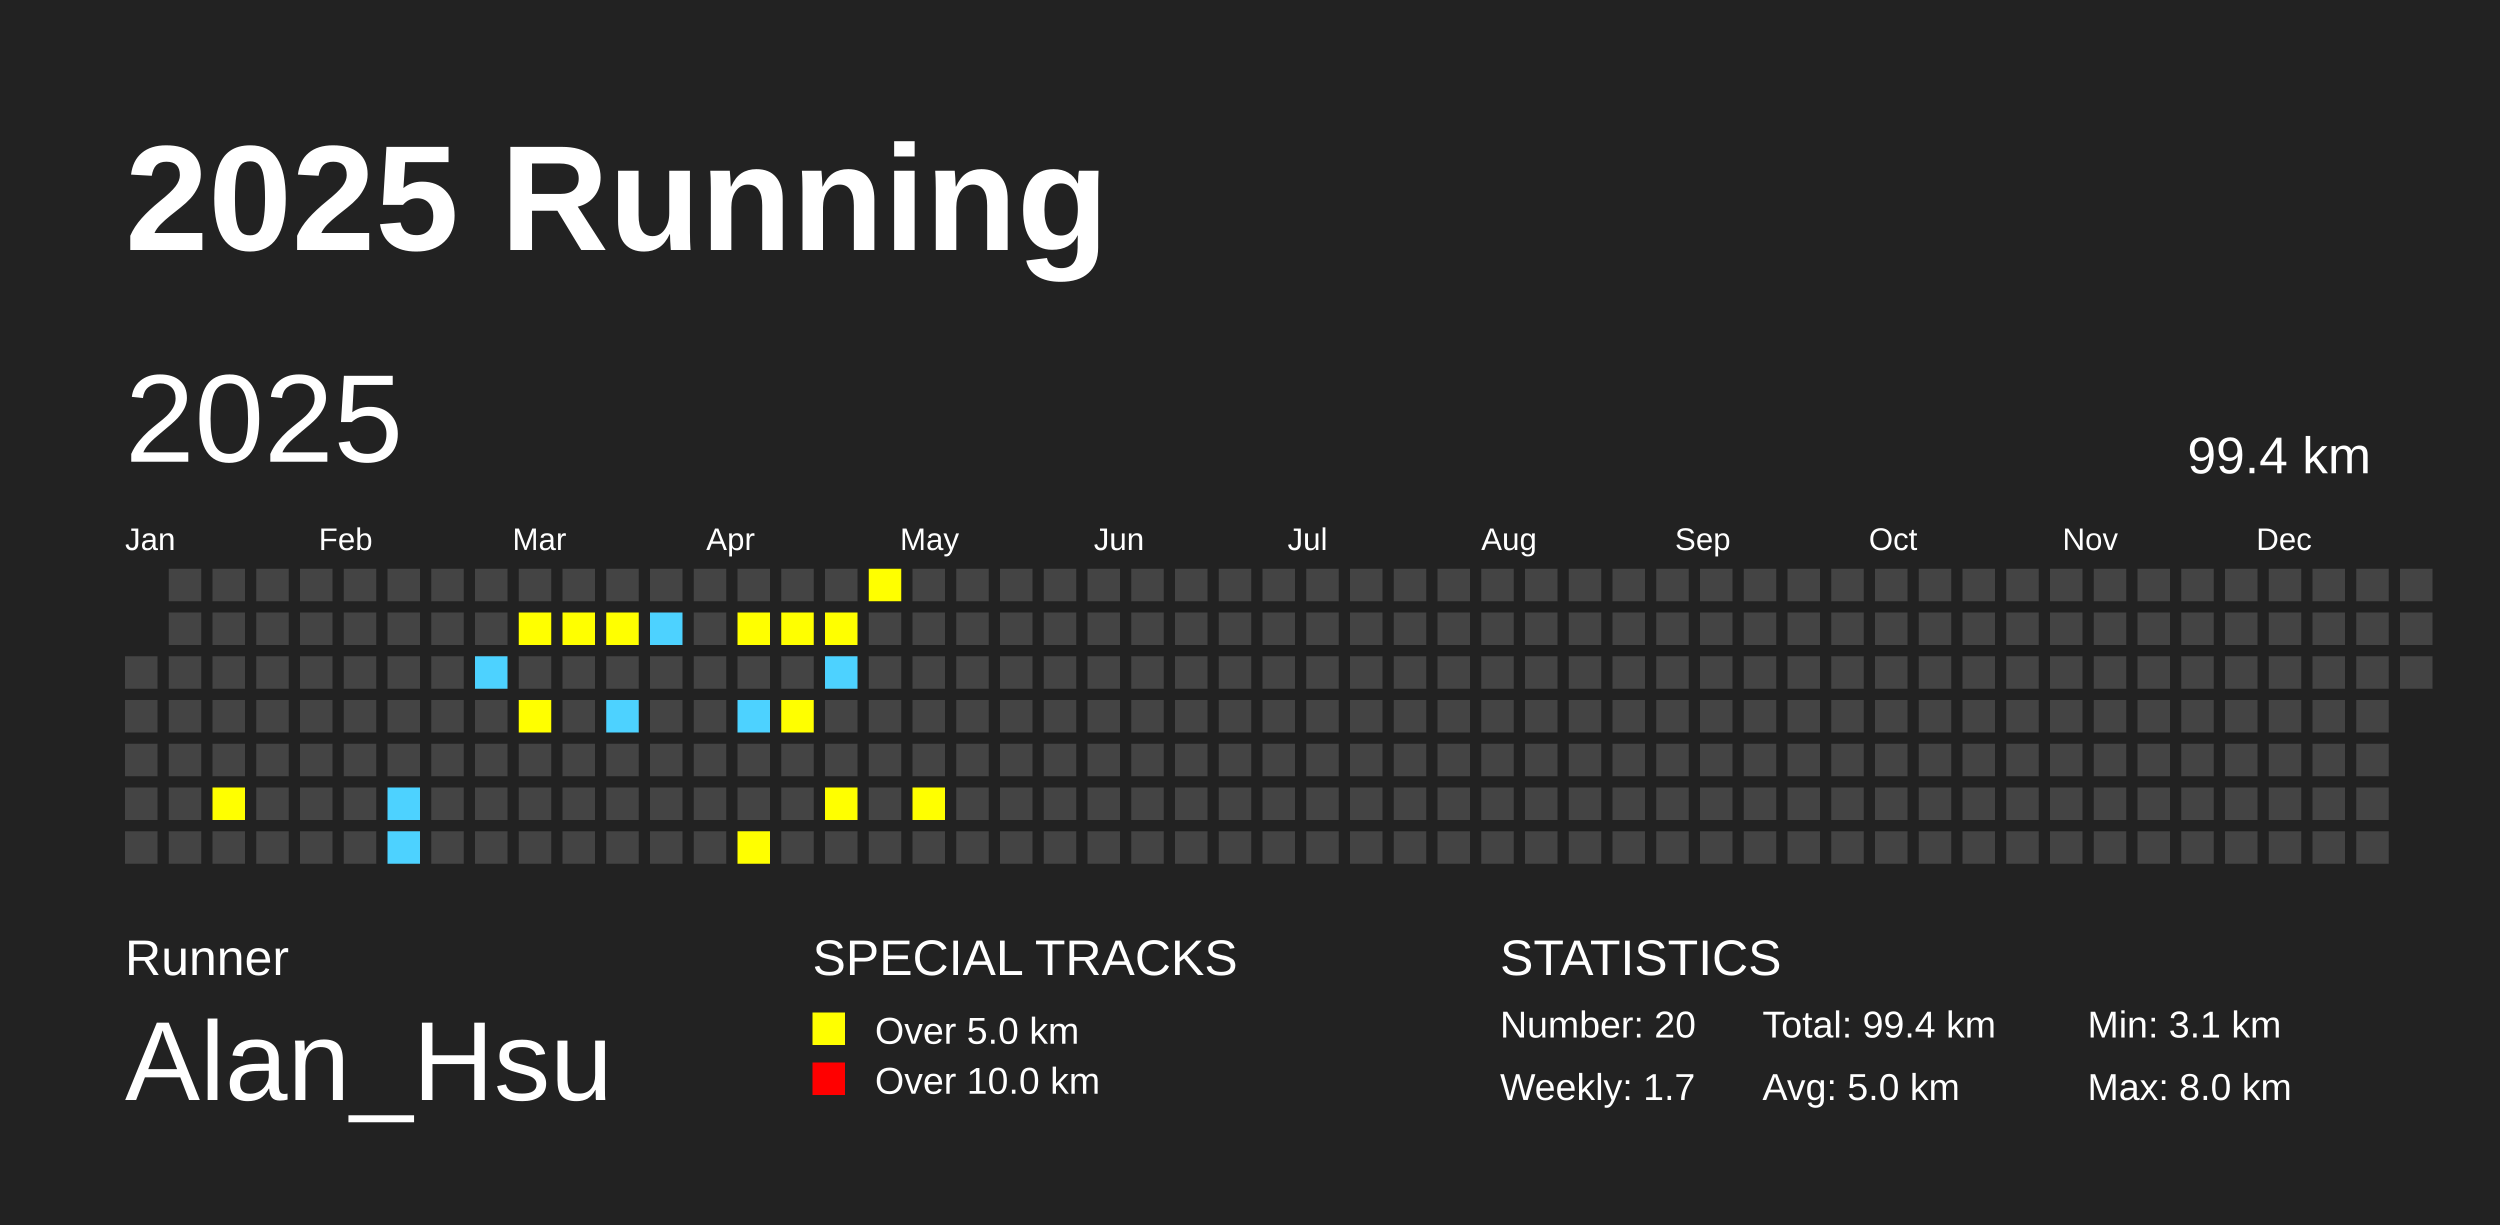
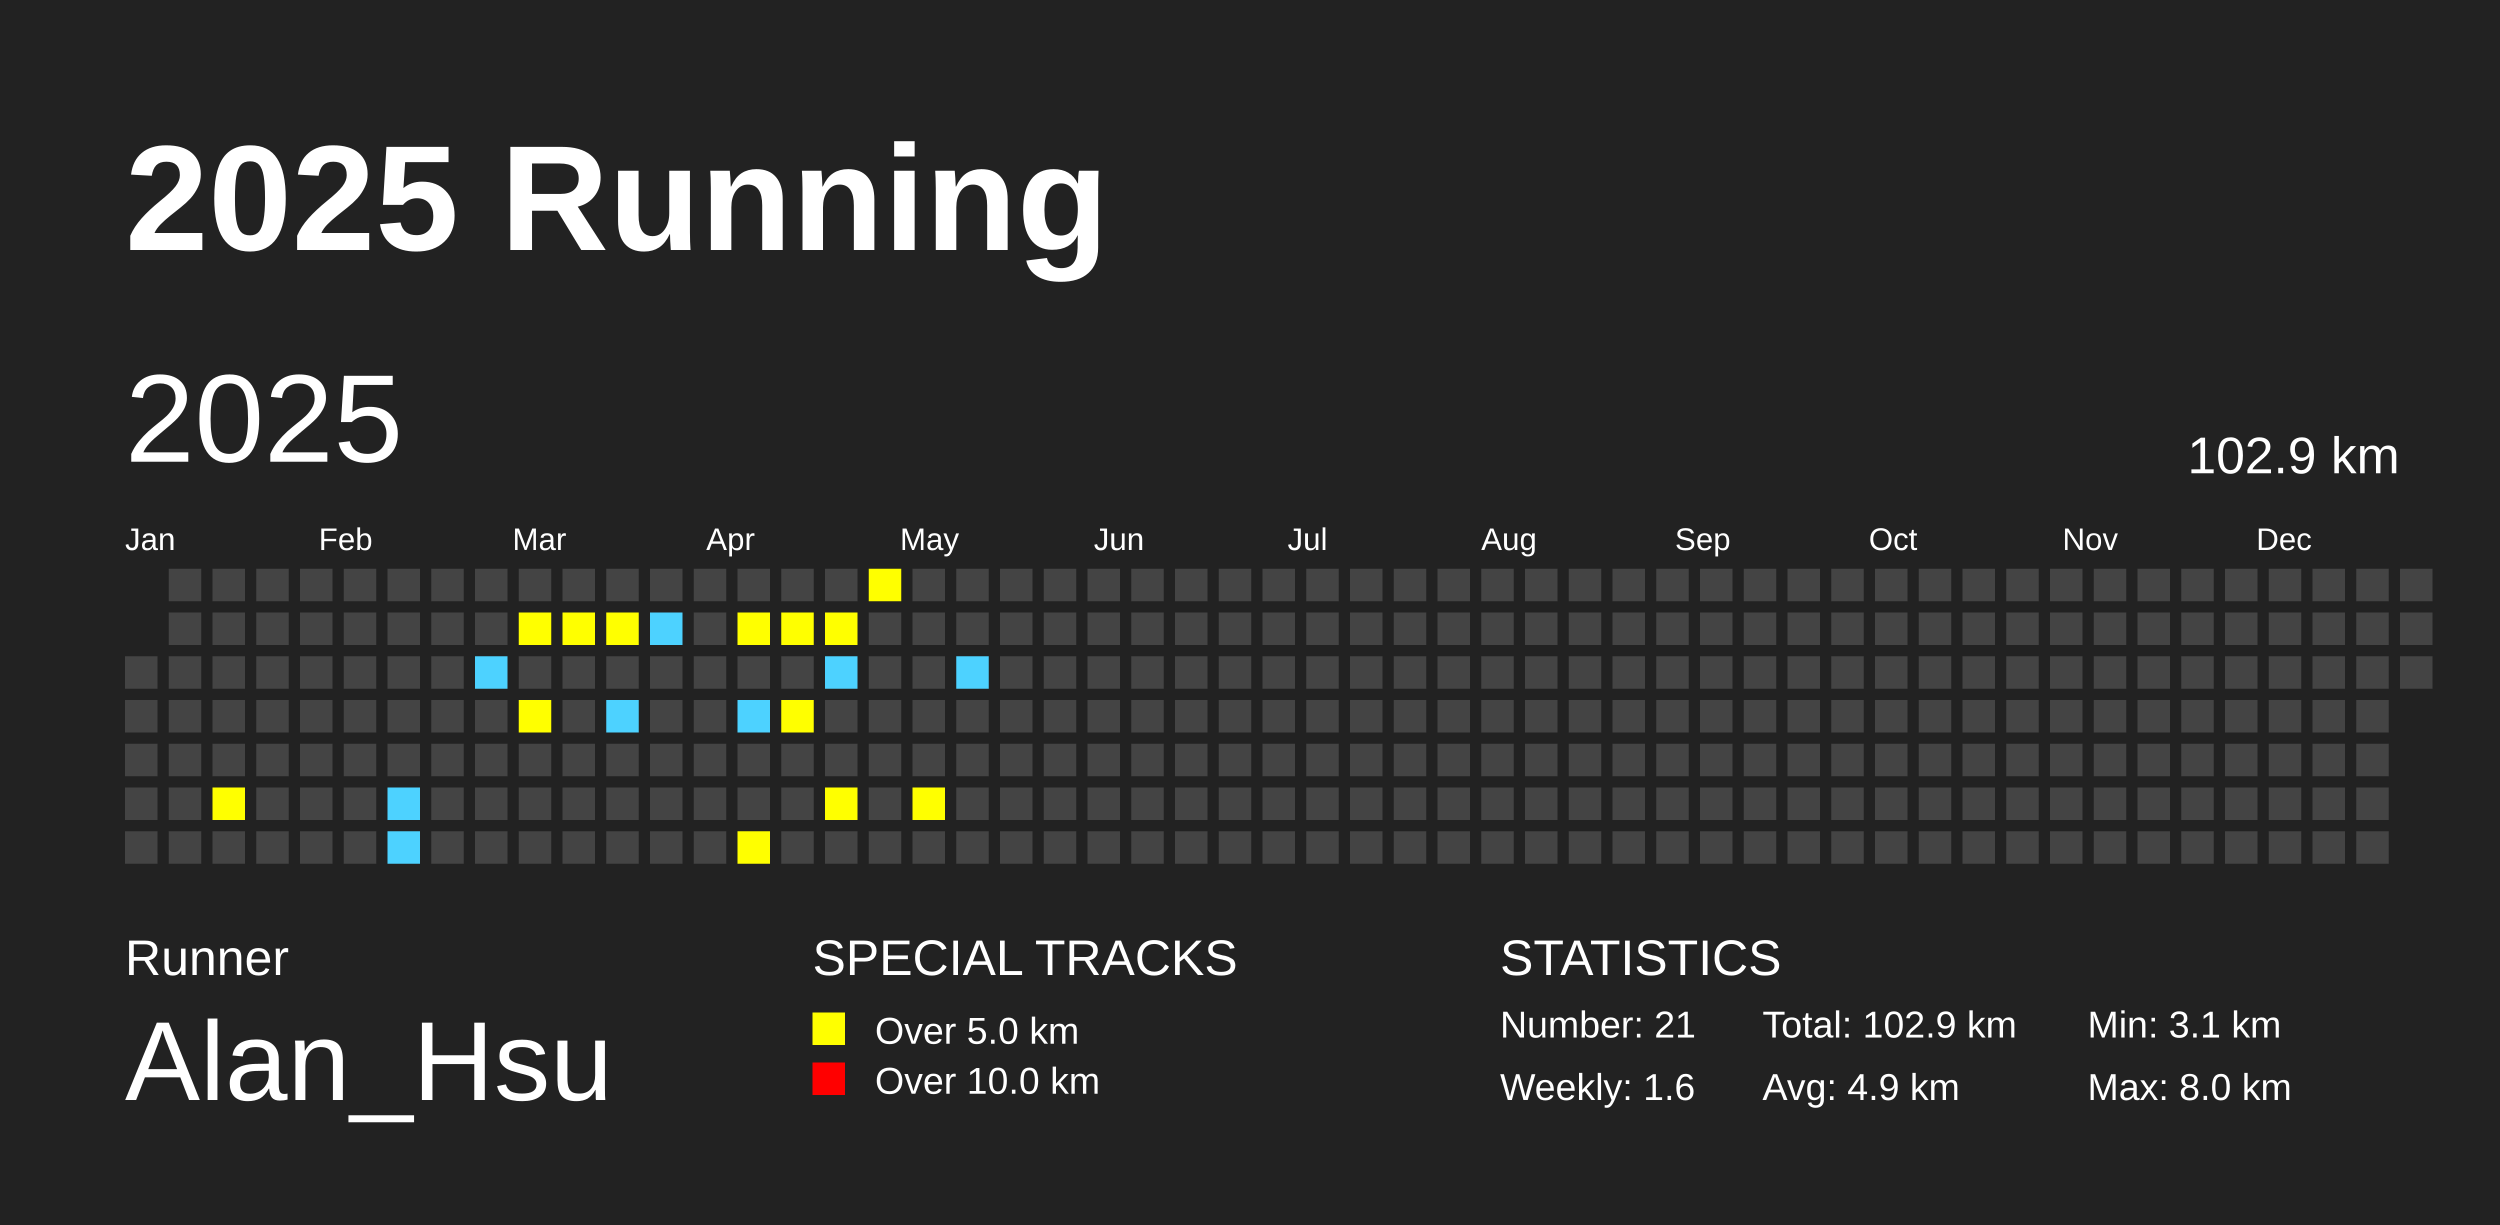
<svg xmlns="http://www.w3.org/2000/svg" baseProfile="full" height="98mm" version="1.1" viewBox="0,0,200,98" width="200mm">
  <defs />
  <rect fill="#222222" height="98" width="200" x="0" y="0" />
  <text fill="#FFFFFF" style="font-size:12px; font-family:Arial; font-weight:bold;" x="10" y="20">2025 Running</text>
  <text fill="#FFFFFF" style="font-size:4px; font-family:Arial" x="10" y="78">Runner</text>
  <text fill="#FFFFFF" style="font-size:9px; font-family:Arial" x="10" y="88">Alan_Hsu</text>
  <text fill="#FFFFFF" style="font-size:4px; font-family:Arial" x="65" y="78">SPECIAL TRACKS</text>
  <rect fill="yellow" height="2.6" width="2.6" x="65" y="81" />
  <text fill="#FFFFFF" style="font-size:3px; font-family:Arial" x="70" y="83.5">Over 5.0 km</text>
  <rect fill="red" height="2.6" width="2.6" x="65" y="85" />
  <text fill="#FFFFFF" style="font-size:3px; font-family:Arial" x="70" y="87.5">Over 10.0 km</text>
  <text fill="#FFFFFF" style="font-size:4px; font-family:Arial" x="120" y="78">STATISTICS</text>
-   <text fill="#FFFFFF" style="font-size:3px; font-family:Arial" x="120" y="83">Number: 20</text>
-   <text fill="#FFFFFF" style="font-size:3px; font-family:Arial" x="120" y="88">Weekly: 1.7</text>
-   <text fill="#FFFFFF" style="font-size:3px; font-family:Arial" x="141" y="83">Total: 99.4 km</text>
-   <text fill="#FFFFFF" style="font-size:3px; font-family:Arial" x="141" y="88">Avg: 5.0 km</text>
+   <text fill="#FFFFFF" style="font-size:3px; font-family:Arial" x="120" y="83">Number: 21</text>
+   <text fill="#FFFFFF" style="font-size:3px; font-family:Arial" x="120" y="88">Weekly: 1.6</text>
+   <text fill="#FFFFFF" style="font-size:3px; font-family:Arial" x="141" y="83">Total: 102.9 km</text>
+   <text fill="#FFFFFF" style="font-size:3px; font-family:Arial" x="141" y="88">Avg: 4.9 km</text>
  <text fill="#FFFFFF" style="font-size:3px; font-family:Arial" x="167" y="83">Min: 3.1 km</text>
  <text fill="#FFFFFF" style="font-size:3px; font-family:Arial" x="167" y="88">Max: 8.0 km</text>
  <text dominant-baseline="hanging" fill="#FFFFFF" style="font-size:10.0px; font-family:Arial;" x="10" y="30">2025</text>
-   <text dominant-baseline="hanging" fill="#FFFFFF" style="font-size:4.125px; font-family:Arial;" x="175" y="35">99.4 km</text>
+   <text dominant-baseline="hanging" fill="#FFFFFF" style="font-size:4.125px; font-family:Arial;" x="175" y="35">102.9 km</text>
  <text fill="#FFFFFF" style="font-size:2.5px; font-family:Arial" x="10.0" y="44">Jan</text>
  <text fill="#FFFFFF" style="font-size:2.5px; font-family:Arial" x="25.5" y="44">Feb</text>
  <text fill="#FFFFFF" style="font-size:2.5px; font-family:Arial" x="41.0" y="44">Mar</text>
  <text fill="#FFFFFF" style="font-size:2.5px; font-family:Arial" x="56.5" y="44">Apr</text>
  <text fill="#FFFFFF" style="font-size:2.5px; font-family:Arial" x="72.0" y="44">May</text>
  <text fill="#FFFFFF" style="font-size:2.5px; font-family:Arial" x="87.5" y="44">Jun</text>
  <text fill="#FFFFFF" style="font-size:2.5px; font-family:Arial" x="103.0" y="44">Jul</text>
  <text fill="#FFFFFF" style="font-size:2.5px; font-family:Arial" x="118.5" y="44">Aug</text>
  <text fill="#FFFFFF" style="font-size:2.5px; font-family:Arial" x="134.0" y="44">Sep</text>
  <text fill="#FFFFFF" style="font-size:2.5px; font-family:Arial" x="149.5" y="44">Oct</text>
  <text fill="#FFFFFF" style="font-size:2.5px; font-family:Arial" x="165.0" y="44">Nov</text>
  <text fill="#FFFFFF" style="font-size:2.5px; font-family:Arial" x="180.5" y="44">Dec</text>
  <rect fill="#444444" height="2.6" width="2.6" x="10.0" y="52.5" />
  <rect fill="#444444" height="2.6" width="2.6" x="10.0" y="56.0" />
  <rect fill="#444444" height="2.6" width="2.6" x="10.0" y="59.5" />
  <rect fill="#444444" height="2.6" width="2.6" x="10.0" y="63.0" />
  <rect fill="#444444" height="2.6" width="2.6" x="10.0" y="66.5" />
  <rect fill="#444444" height="2.6" width="2.6" x="13.5" y="45.5" />
  <rect fill="#444444" height="2.6" width="2.6" x="13.5" y="49.0" />
  <rect fill="#444444" height="2.6" width="2.6" x="13.5" y="52.5" />
  <rect fill="#444444" height="2.6" width="2.6" x="13.5" y="56.0" />
  <rect fill="#444444" height="2.6" width="2.6" x="13.5" y="59.5" />
  <rect fill="#444444" height="2.6" width="2.6" x="13.5" y="63.0" />
  <rect fill="#444444" height="2.6" width="2.6" x="13.5" y="66.5" />
  <rect fill="#444444" height="2.6" width="2.6" x="17.0" y="45.5" />
  <rect fill="#444444" height="2.6" width="2.6" x="17.0" y="49.0" />
  <rect fill="#444444" height="2.6" width="2.6" x="17.0" y="52.5" />
  <rect fill="#444444" height="2.6" width="2.6" x="17.0" y="56.0" />
  <rect fill="#444444" height="2.6" width="2.6" x="17.0" y="59.5" />
  <rect fill="yellow" height="2.6" width="2.6" x="17.0" y="63.0" />
  <rect fill="#444444" height="2.6" width="2.6" x="17.0" y="66.5" />
  <rect fill="#444444" height="2.6" width="2.6" x="20.5" y="45.5" />
  <rect fill="#444444" height="2.6" width="2.6" x="20.5" y="49.0" />
  <rect fill="#444444" height="2.6" width="2.6" x="20.5" y="52.5" />
  <rect fill="#444444" height="2.6" width="2.6" x="20.5" y="56.0" />
  <rect fill="#444444" height="2.6" width="2.6" x="20.5" y="59.5" />
  <rect fill="#444444" height="2.6" width="2.6" x="20.5" y="63.0" />
  <rect fill="#444444" height="2.6" width="2.6" x="20.5" y="66.5" />
  <rect fill="#444444" height="2.6" width="2.6" x="24.0" y="45.5" />
  <rect fill="#444444" height="2.6" width="2.6" x="24.0" y="49.0" />
  <rect fill="#444444" height="2.6" width="2.6" x="24.0" y="52.5" />
  <rect fill="#444444" height="2.6" width="2.6" x="24.0" y="56.0" />
  <rect fill="#444444" height="2.6" width="2.6" x="24.0" y="59.5" />
  <rect fill="#444444" height="2.6" width="2.6" x="24.0" y="63.0" />
  <rect fill="#444444" height="2.6" width="2.6" x="24.0" y="66.5" />
  <rect fill="#444444" height="2.6" width="2.6" x="27.5" y="45.5" />
  <rect fill="#444444" height="2.6" width="2.6" x="27.5" y="49.0" />
  <rect fill="#444444" height="2.6" width="2.6" x="27.5" y="52.5" />
  <rect fill="#444444" height="2.6" width="2.6" x="27.5" y="56.0" />
  <rect fill="#444444" height="2.6" width="2.6" x="27.5" y="59.5" />
  <rect fill="#444444" height="2.6" width="2.6" x="27.5" y="63.0" />
  <rect fill="#444444" height="2.6" width="2.6" x="27.5" y="66.5" />
  <rect fill="#444444" height="2.6" width="2.6" x="31.0" y="45.5" />
  <rect fill="#444444" height="2.6" width="2.6" x="31.0" y="49.0" />
  <rect fill="#444444" height="2.6" width="2.6" x="31.0" y="52.5" />
  <rect fill="#444444" height="2.6" width="2.6" x="31.0" y="56.0" />
  <rect fill="#444444" height="2.6" width="2.6" x="31.0" y="59.5" />
  <rect fill="#4DD2FF" height="2.6" width="2.6" x="31.0" y="63.0" />
  <rect fill="#4DD2FF" height="2.6" width="2.6" x="31.0" y="66.5" />
  <rect fill="#444444" height="2.6" width="2.6" x="34.5" y="45.5" />
  <rect fill="#444444" height="2.6" width="2.6" x="34.5" y="49.0" />
  <rect fill="#444444" height="2.6" width="2.6" x="34.5" y="52.5" />
  <rect fill="#444444" height="2.6" width="2.6" x="34.5" y="56.0" />
  <rect fill="#444444" height="2.6" width="2.6" x="34.5" y="59.5" />
  <rect fill="#444444" height="2.6" width="2.6" x="34.5" y="63.0" />
  <rect fill="#444444" height="2.6" width="2.6" x="34.5" y="66.5" />
  <rect fill="#444444" height="2.6" width="2.6" x="38.0" y="45.5" />
  <rect fill="#444444" height="2.6" width="2.6" x="38.0" y="49.0" />
  <rect fill="#4DD2FF" height="2.6" width="2.6" x="38.0" y="52.5" />
  <rect fill="#444444" height="2.6" width="2.6" x="38.0" y="56.0" />
  <rect fill="#444444" height="2.6" width="2.6" x="38.0" y="59.5" />
  <rect fill="#444444" height="2.6" width="2.6" x="38.0" y="63.0" />
  <rect fill="#444444" height="2.6" width="2.6" x="38.0" y="66.5" />
  <rect fill="#444444" height="2.6" width="2.6" x="41.5" y="45.5" />
  <rect fill="yellow" height="2.6" width="2.6" x="41.5" y="49.0" />
  <rect fill="#444444" height="2.6" width="2.6" x="41.5" y="52.5" />
  <rect fill="yellow" height="2.6" width="2.6" x="41.5" y="56.0" />
  <rect fill="#444444" height="2.6" width="2.6" x="41.5" y="59.5" />
  <rect fill="#444444" height="2.6" width="2.6" x="41.5" y="63.0" />
  <rect fill="#444444" height="2.6" width="2.6" x="41.5" y="66.5" />
  <rect fill="#444444" height="2.6" width="2.6" x="45.0" y="45.5" />
  <rect fill="yellow" height="2.6" width="2.6" x="45.0" y="49.0" />
  <rect fill="#444444" height="2.6" width="2.6" x="45.0" y="52.5" />
  <rect fill="#444444" height="2.6" width="2.6" x="45.0" y="56.0" />
  <rect fill="#444444" height="2.6" width="2.6" x="45.0" y="59.5" />
  <rect fill="#444444" height="2.6" width="2.6" x="45.0" y="63.0" />
  <rect fill="#444444" height="2.6" width="2.6" x="45.0" y="66.5" />
  <rect fill="#444444" height="2.6" width="2.6" x="48.5" y="45.5" />
  <rect fill="yellow" height="2.6" width="2.6" x="48.5" y="49.0" />
  <rect fill="#444444" height="2.6" width="2.6" x="48.5" y="52.5" />
  <rect fill="#4DD2FF" height="2.6" width="2.6" x="48.5" y="56.0" />
  <rect fill="#444444" height="2.6" width="2.6" x="48.5" y="59.5" />
  <rect fill="#444444" height="2.6" width="2.6" x="48.5" y="63.0" />
  <rect fill="#444444" height="2.6" width="2.6" x="48.5" y="66.5" />
  <rect fill="#444444" height="2.6" width="2.6" x="52.0" y="45.5" />
  <rect fill="#4DD2FF" height="2.6" width="2.6" x="52.0" y="49.0" />
  <rect fill="#444444" height="2.6" width="2.6" x="52.0" y="52.5" />
  <rect fill="#444444" height="2.6" width="2.6" x="52.0" y="56.0" />
  <rect fill="#444444" height="2.6" width="2.6" x="52.0" y="59.5" />
  <rect fill="#444444" height="2.6" width="2.6" x="52.0" y="63.0" />
  <rect fill="#444444" height="2.6" width="2.6" x="52.0" y="66.5" />
  <rect fill="#444444" height="2.6" width="2.6" x="55.5" y="45.5" />
  <rect fill="#444444" height="2.6" width="2.6" x="55.5" y="49.0" />
  <rect fill="#444444" height="2.6" width="2.6" x="55.5" y="52.5" />
  <rect fill="#444444" height="2.6" width="2.6" x="55.5" y="56.0" />
  <rect fill="#444444" height="2.6" width="2.6" x="55.5" y="59.5" />
  <rect fill="#444444" height="2.6" width="2.6" x="55.5" y="63.0" />
  <rect fill="#444444" height="2.6" width="2.6" x="55.5" y="66.5" />
  <rect fill="#444444" height="2.6" width="2.6" x="59.0" y="45.5" />
  <rect fill="yellow" height="2.6" width="2.6" x="59.0" y="49.0" />
  <rect fill="#444444" height="2.6" width="2.6" x="59.0" y="52.5" />
  <rect fill="#4DD2FF" height="2.6" width="2.6" x="59.0" y="56.0" />
  <rect fill="#444444" height="2.6" width="2.6" x="59.0" y="59.5" />
  <rect fill="#444444" height="2.6" width="2.6" x="59.0" y="63.0" />
  <rect fill="yellow" height="2.6" width="2.6" x="59.0" y="66.5" />
  <rect fill="#444444" height="2.6" width="2.6" x="62.5" y="45.5" />
  <rect fill="yellow" height="2.6" width="2.6" x="62.5" y="49.0" />
  <rect fill="#444444" height="2.6" width="2.6" x="62.5" y="52.5" />
  <rect fill="yellow" height="2.6" width="2.6" x="62.5" y="56.0" />
  <rect fill="#444444" height="2.6" width="2.6" x="62.5" y="59.5" />
  <rect fill="#444444" height="2.6" width="2.6" x="62.5" y="63.0" />
  <rect fill="#444444" height="2.6" width="2.6" x="62.5" y="66.5" />
  <rect fill="#444444" height="2.6" width="2.6" x="66.0" y="45.5" />
  <rect fill="yellow" height="2.6" width="2.6" x="66.0" y="49.0" />
  <rect fill="#4DD2FF" height="2.6" width="2.6" x="66.0" y="52.5" />
  <rect fill="#444444" height="2.6" width="2.6" x="66.0" y="56.0" />
  <rect fill="#444444" height="2.6" width="2.6" x="66.0" y="59.5" />
  <rect fill="yellow" height="2.6" width="2.6" x="66.0" y="63.0" />
  <rect fill="#444444" height="2.6" width="2.6" x="66.0" y="66.5" />
  <rect fill="yellow" height="2.6" width="2.6" x="69.5" y="45.5" />
  <rect fill="#444444" height="2.6" width="2.6" x="69.5" y="49.0" />
  <rect fill="#444444" height="2.6" width="2.6" x="69.5" y="52.5" />
  <rect fill="#444444" height="2.6" width="2.6" x="69.5" y="56.0" />
  <rect fill="#444444" height="2.6" width="2.6" x="69.5" y="59.5" />
  <rect fill="#444444" height="2.6" width="2.6" x="69.5" y="63.0" />
  <rect fill="#444444" height="2.6" width="2.6" x="69.5" y="66.5" />
  <rect fill="#444444" height="2.6" width="2.6" x="73.0" y="45.5" />
  <rect fill="#444444" height="2.6" width="2.6" x="73.0" y="49.0" />
  <rect fill="#444444" height="2.6" width="2.6" x="73.0" y="52.5" />
  <rect fill="#444444" height="2.6" width="2.6" x="73.0" y="56.0" />
  <rect fill="#444444" height="2.6" width="2.6" x="73.0" y="59.5" />
  <rect fill="yellow" height="2.6" width="2.6" x="73.0" y="63.0" />
  <rect fill="#444444" height="2.6" width="2.6" x="73.0" y="66.5" />
  <rect fill="#444444" height="2.6" width="2.6" x="76.5" y="45.5" />
  <rect fill="#444444" height="2.6" width="2.6" x="76.5" y="49.0" />
-   <rect fill="#444444" height="2.6" width="2.6" x="76.5" y="52.5" />
+   <rect fill="#4DD2FF" height="2.6" width="2.6" x="76.5" y="52.5" />
  <rect fill="#444444" height="2.6" width="2.6" x="76.5" y="56.0" />
  <rect fill="#444444" height="2.6" width="2.6" x="76.5" y="59.5" />
  <rect fill="#444444" height="2.6" width="2.6" x="76.5" y="63.0" />
  <rect fill="#444444" height="2.6" width="2.6" x="76.5" y="66.5" />
  <rect fill="#444444" height="2.6" width="2.6" x="80.0" y="45.5" />
  <rect fill="#444444" height="2.6" width="2.6" x="80.0" y="49.0" />
  <rect fill="#444444" height="2.6" width="2.6" x="80.0" y="52.5" />
  <rect fill="#444444" height="2.6" width="2.6" x="80.0" y="56.0" />
  <rect fill="#444444" height="2.6" width="2.6" x="80.0" y="59.5" />
  <rect fill="#444444" height="2.6" width="2.6" x="80.0" y="63.0" />
  <rect fill="#444444" height="2.6" width="2.6" x="80.0" y="66.5" />
  <rect fill="#444444" height="2.6" width="2.6" x="83.5" y="45.5" />
  <rect fill="#444444" height="2.6" width="2.6" x="83.5" y="49.0" />
  <rect fill="#444444" height="2.6" width="2.6" x="83.5" y="52.5" />
  <rect fill="#444444" height="2.6" width="2.6" x="83.5" y="56.0" />
  <rect fill="#444444" height="2.6" width="2.6" x="83.5" y="59.5" />
  <rect fill="#444444" height="2.6" width="2.6" x="83.5" y="63.0" />
  <rect fill="#444444" height="2.6" width="2.6" x="83.5" y="66.5" />
  <rect fill="#444444" height="2.6" width="2.6" x="87.0" y="45.5" />
  <rect fill="#444444" height="2.6" width="2.6" x="87.0" y="49.0" />
  <rect fill="#444444" height="2.6" width="2.6" x="87.0" y="52.5" />
  <rect fill="#444444" height="2.6" width="2.6" x="87.0" y="56.0" />
  <rect fill="#444444" height="2.6" width="2.6" x="87.0" y="59.5" />
  <rect fill="#444444" height="2.6" width="2.6" x="87.0" y="63.0" />
  <rect fill="#444444" height="2.6" width="2.6" x="87.0" y="66.5" />
  <rect fill="#444444" height="2.6" width="2.6" x="90.5" y="45.5" />
  <rect fill="#444444" height="2.6" width="2.6" x="90.5" y="49.0" />
  <rect fill="#444444" height="2.6" width="2.6" x="90.5" y="52.5" />
  <rect fill="#444444" height="2.6" width="2.6" x="90.5" y="56.0" />
  <rect fill="#444444" height="2.6" width="2.6" x="90.5" y="59.5" />
  <rect fill="#444444" height="2.6" width="2.6" x="90.5" y="63.0" />
  <rect fill="#444444" height="2.6" width="2.6" x="90.5" y="66.5" />
  <rect fill="#444444" height="2.6" width="2.6" x="94.0" y="45.5" />
  <rect fill="#444444" height="2.6" width="2.6" x="94.0" y="49.0" />
  <rect fill="#444444" height="2.6" width="2.6" x="94.0" y="52.5" />
  <rect fill="#444444" height="2.6" width="2.6" x="94.0" y="56.0" />
  <rect fill="#444444" height="2.6" width="2.6" x="94.0" y="59.5" />
  <rect fill="#444444" height="2.6" width="2.6" x="94.0" y="63.0" />
  <rect fill="#444444" height="2.6" width="2.6" x="94.0" y="66.5" />
  <rect fill="#444444" height="2.6" width="2.6" x="97.5" y="45.5" />
  <rect fill="#444444" height="2.6" width="2.6" x="97.5" y="49.0" />
  <rect fill="#444444" height="2.6" width="2.6" x="97.5" y="52.5" />
  <rect fill="#444444" height="2.6" width="2.6" x="97.5" y="56.0" />
  <rect fill="#444444" height="2.6" width="2.6" x="97.5" y="59.5" />
  <rect fill="#444444" height="2.6" width="2.6" x="97.5" y="63.0" />
  <rect fill="#444444" height="2.6" width="2.6" x="97.5" y="66.5" />
  <rect fill="#444444" height="2.6" width="2.6" x="101.0" y="45.5" />
  <rect fill="#444444" height="2.6" width="2.6" x="101.0" y="49.0" />
  <rect fill="#444444" height="2.6" width="2.6" x="101.0" y="52.5" />
  <rect fill="#444444" height="2.6" width="2.6" x="101.0" y="56.0" />
  <rect fill="#444444" height="2.6" width="2.6" x="101.0" y="59.5" />
  <rect fill="#444444" height="2.6" width="2.6" x="101.0" y="63.0" />
  <rect fill="#444444" height="2.6" width="2.6" x="101.0" y="66.5" />
  <rect fill="#444444" height="2.6" width="2.6" x="104.5" y="45.5" />
  <rect fill="#444444" height="2.6" width="2.6" x="104.5" y="49.0" />
  <rect fill="#444444" height="2.6" width="2.6" x="104.5" y="52.5" />
  <rect fill="#444444" height="2.6" width="2.6" x="104.5" y="56.0" />
  <rect fill="#444444" height="2.6" width="2.6" x="104.5" y="59.5" />
  <rect fill="#444444" height="2.6" width="2.6" x="104.5" y="63.0" />
  <rect fill="#444444" height="2.6" width="2.6" x="104.5" y="66.5" />
  <rect fill="#444444" height="2.6" width="2.6" x="108.0" y="45.5" />
  <rect fill="#444444" height="2.6" width="2.6" x="108.0" y="49.0" />
  <rect fill="#444444" height="2.6" width="2.6" x="108.0" y="52.5" />
  <rect fill="#444444" height="2.6" width="2.6" x="108.0" y="56.0" />
  <rect fill="#444444" height="2.6" width="2.6" x="108.0" y="59.5" />
  <rect fill="#444444" height="2.6" width="2.6" x="108.0" y="63.0" />
  <rect fill="#444444" height="2.6" width="2.6" x="108.0" y="66.5" />
  <rect fill="#444444" height="2.6" width="2.6" x="111.5" y="45.5" />
  <rect fill="#444444" height="2.6" width="2.6" x="111.5" y="49.0" />
  <rect fill="#444444" height="2.6" width="2.6" x="111.5" y="52.5" />
  <rect fill="#444444" height="2.6" width="2.6" x="111.5" y="56.0" />
  <rect fill="#444444" height="2.6" width="2.6" x="111.5" y="59.5" />
  <rect fill="#444444" height="2.6" width="2.6" x="111.5" y="63.0" />
  <rect fill="#444444" height="2.6" width="2.6" x="111.5" y="66.5" />
  <rect fill="#444444" height="2.6" width="2.6" x="115.0" y="45.5" />
  <rect fill="#444444" height="2.6" width="2.6" x="115.0" y="49.0" />
  <rect fill="#444444" height="2.6" width="2.6" x="115.0" y="52.5" />
  <rect fill="#444444" height="2.6" width="2.6" x="115.0" y="56.0" />
  <rect fill="#444444" height="2.6" width="2.6" x="115.0" y="59.5" />
  <rect fill="#444444" height="2.6" width="2.6" x="115.0" y="63.0" />
  <rect fill="#444444" height="2.6" width="2.6" x="115.0" y="66.5" />
  <rect fill="#444444" height="2.6" width="2.6" x="118.5" y="45.5" />
  <rect fill="#444444" height="2.6" width="2.6" x="118.5" y="49.0" />
  <rect fill="#444444" height="2.6" width="2.6" x="118.5" y="52.5" />
  <rect fill="#444444" height="2.6" width="2.6" x="118.5" y="56.0" />
  <rect fill="#444444" height="2.6" width="2.6" x="118.5" y="59.5" />
  <rect fill="#444444" height="2.6" width="2.6" x="118.5" y="63.0" />
  <rect fill="#444444" height="2.6" width="2.6" x="118.5" y="66.5" />
  <rect fill="#444444" height="2.6" width="2.6" x="122.0" y="45.5" />
  <rect fill="#444444" height="2.6" width="2.6" x="122.0" y="49.0" />
  <rect fill="#444444" height="2.6" width="2.6" x="122.0" y="52.5" />
  <rect fill="#444444" height="2.6" width="2.6" x="122.0" y="56.0" />
  <rect fill="#444444" height="2.6" width="2.6" x="122.0" y="59.5" />
  <rect fill="#444444" height="2.6" width="2.6" x="122.0" y="63.0" />
  <rect fill="#444444" height="2.6" width="2.6" x="122.0" y="66.5" />
  <rect fill="#444444" height="2.6" width="2.6" x="125.5" y="45.5" />
  <rect fill="#444444" height="2.6" width="2.6" x="125.5" y="49.0" />
  <rect fill="#444444" height="2.6" width="2.6" x="125.5" y="52.5" />
  <rect fill="#444444" height="2.6" width="2.6" x="125.5" y="56.0" />
  <rect fill="#444444" height="2.6" width="2.6" x="125.5" y="59.5" />
  <rect fill="#444444" height="2.6" width="2.6" x="125.5" y="63.0" />
  <rect fill="#444444" height="2.6" width="2.6" x="125.5" y="66.5" />
  <rect fill="#444444" height="2.6" width="2.6" x="129.0" y="45.5" />
  <rect fill="#444444" height="2.6" width="2.6" x="129.0" y="49.0" />
  <rect fill="#444444" height="2.6" width="2.6" x="129.0" y="52.5" />
  <rect fill="#444444" height="2.6" width="2.6" x="129.0" y="56.0" />
  <rect fill="#444444" height="2.6" width="2.6" x="129.0" y="59.5" />
  <rect fill="#444444" height="2.6" width="2.6" x="129.0" y="63.0" />
  <rect fill="#444444" height="2.6" width="2.6" x="129.0" y="66.5" />
  <rect fill="#444444" height="2.6" width="2.6" x="132.5" y="45.5" />
  <rect fill="#444444" height="2.6" width="2.6" x="132.5" y="49.0" />
  <rect fill="#444444" height="2.6" width="2.6" x="132.5" y="52.5" />
  <rect fill="#444444" height="2.6" width="2.6" x="132.5" y="56.0" />
  <rect fill="#444444" height="2.6" width="2.6" x="132.5" y="59.5" />
  <rect fill="#444444" height="2.6" width="2.6" x="132.5" y="63.0" />
  <rect fill="#444444" height="2.6" width="2.6" x="132.5" y="66.5" />
  <rect fill="#444444" height="2.6" width="2.6" x="136.0" y="45.5" />
  <rect fill="#444444" height="2.6" width="2.6" x="136.0" y="49.0" />
  <rect fill="#444444" height="2.6" width="2.6" x="136.0" y="52.5" />
  <rect fill="#444444" height="2.6" width="2.6" x="136.0" y="56.0" />
  <rect fill="#444444" height="2.6" width="2.6" x="136.0" y="59.5" />
  <rect fill="#444444" height="2.6" width="2.6" x="136.0" y="63.0" />
  <rect fill="#444444" height="2.6" width="2.6" x="136.0" y="66.5" />
  <rect fill="#444444" height="2.6" width="2.6" x="139.5" y="45.5" />
  <rect fill="#444444" height="2.6" width="2.6" x="139.5" y="49.0" />
  <rect fill="#444444" height="2.6" width="2.6" x="139.5" y="52.5" />
  <rect fill="#444444" height="2.6" width="2.6" x="139.5" y="56.0" />
  <rect fill="#444444" height="2.6" width="2.6" x="139.5" y="59.5" />
  <rect fill="#444444" height="2.6" width="2.6" x="139.5" y="63.0" />
  <rect fill="#444444" height="2.6" width="2.6" x="139.5" y="66.5" />
  <rect fill="#444444" height="2.6" width="2.6" x="143.0" y="45.5" />
  <rect fill="#444444" height="2.6" width="2.6" x="143.0" y="49.0" />
  <rect fill="#444444" height="2.6" width="2.6" x="143.0" y="52.5" />
  <rect fill="#444444" height="2.6" width="2.6" x="143.0" y="56.0" />
  <rect fill="#444444" height="2.6" width="2.6" x="143.0" y="59.5" />
  <rect fill="#444444" height="2.6" width="2.6" x="143.0" y="63.0" />
  <rect fill="#444444" height="2.6" width="2.6" x="143.0" y="66.5" />
  <rect fill="#444444" height="2.6" width="2.6" x="146.5" y="45.5" />
  <rect fill="#444444" height="2.6" width="2.6" x="146.5" y="49.0" />
  <rect fill="#444444" height="2.6" width="2.6" x="146.5" y="52.5" />
  <rect fill="#444444" height="2.6" width="2.6" x="146.5" y="56.0" />
  <rect fill="#444444" height="2.6" width="2.6" x="146.5" y="59.5" />
  <rect fill="#444444" height="2.6" width="2.6" x="146.5" y="63.0" />
  <rect fill="#444444" height="2.6" width="2.6" x="146.5" y="66.5" />
  <rect fill="#444444" height="2.6" width="2.6" x="150.0" y="45.5" />
  <rect fill="#444444" height="2.6" width="2.6" x="150.0" y="49.0" />
  <rect fill="#444444" height="2.6" width="2.6" x="150.0" y="52.5" />
  <rect fill="#444444" height="2.6" width="2.6" x="150.0" y="56.0" />
  <rect fill="#444444" height="2.6" width="2.6" x="150.0" y="59.5" />
  <rect fill="#444444" height="2.6" width="2.6" x="150.0" y="63.0" />
  <rect fill="#444444" height="2.6" width="2.6" x="150.0" y="66.5" />
  <rect fill="#444444" height="2.6" width="2.6" x="153.5" y="45.5" />
  <rect fill="#444444" height="2.6" width="2.6" x="153.5" y="49.0" />
  <rect fill="#444444" height="2.6" width="2.6" x="153.5" y="52.5" />
  <rect fill="#444444" height="2.6" width="2.6" x="153.5" y="56.0" />
  <rect fill="#444444" height="2.6" width="2.6" x="153.5" y="59.5" />
  <rect fill="#444444" height="2.6" width="2.6" x="153.5" y="63.0" />
  <rect fill="#444444" height="2.6" width="2.6" x="153.5" y="66.5" />
  <rect fill="#444444" height="2.6" width="2.6" x="157.0" y="45.5" />
  <rect fill="#444444" height="2.6" width="2.6" x="157.0" y="49.0" />
  <rect fill="#444444" height="2.6" width="2.6" x="157.0" y="52.5" />
  <rect fill="#444444" height="2.6" width="2.6" x="157.0" y="56.0" />
  <rect fill="#444444" height="2.6" width="2.6" x="157.0" y="59.5" />
  <rect fill="#444444" height="2.6" width="2.6" x="157.0" y="63.0" />
  <rect fill="#444444" height="2.6" width="2.6" x="157.0" y="66.5" />
  <rect fill="#444444" height="2.6" width="2.6" x="160.5" y="45.5" />
  <rect fill="#444444" height="2.6" width="2.6" x="160.5" y="49.0" />
  <rect fill="#444444" height="2.6" width="2.6" x="160.5" y="52.5" />
  <rect fill="#444444" height="2.6" width="2.6" x="160.5" y="56.0" />
  <rect fill="#444444" height="2.6" width="2.6" x="160.5" y="59.5" />
  <rect fill="#444444" height="2.6" width="2.6" x="160.5" y="63.0" />
  <rect fill="#444444" height="2.6" width="2.6" x="160.5" y="66.5" />
  <rect fill="#444444" height="2.6" width="2.6" x="164.0" y="45.5" />
  <rect fill="#444444" height="2.6" width="2.6" x="164.0" y="49.0" />
  <rect fill="#444444" height="2.6" width="2.6" x="164.0" y="52.5" />
  <rect fill="#444444" height="2.6" width="2.6" x="164.0" y="56.0" />
  <rect fill="#444444" height="2.6" width="2.6" x="164.0" y="59.5" />
  <rect fill="#444444" height="2.6" width="2.6" x="164.0" y="63.0" />
  <rect fill="#444444" height="2.6" width="2.6" x="164.0" y="66.5" />
  <rect fill="#444444" height="2.6" width="2.6" x="167.5" y="45.5" />
  <rect fill="#444444" height="2.6" width="2.6" x="167.5" y="49.0" />
  <rect fill="#444444" height="2.6" width="2.6" x="167.5" y="52.5" />
  <rect fill="#444444" height="2.6" width="2.6" x="167.5" y="56.0" />
  <rect fill="#444444" height="2.6" width="2.6" x="167.5" y="59.5" />
  <rect fill="#444444" height="2.6" width="2.6" x="167.5" y="63.0" />
  <rect fill="#444444" height="2.6" width="2.6" x="167.5" y="66.5" />
  <rect fill="#444444" height="2.6" width="2.6" x="171.0" y="45.5" />
  <rect fill="#444444" height="2.6" width="2.6" x="171.0" y="49.0" />
  <rect fill="#444444" height="2.6" width="2.6" x="171.0" y="52.5" />
  <rect fill="#444444" height="2.6" width="2.6" x="171.0" y="56.0" />
  <rect fill="#444444" height="2.6" width="2.6" x="171.0" y="59.5" />
  <rect fill="#444444" height="2.6" width="2.6" x="171.0" y="63.0" />
  <rect fill="#444444" height="2.6" width="2.6" x="171.0" y="66.5" />
  <rect fill="#444444" height="2.6" width="2.6" x="174.5" y="45.5" />
  <rect fill="#444444" height="2.6" width="2.6" x="174.5" y="49.0" />
  <rect fill="#444444" height="2.6" width="2.6" x="174.5" y="52.5" />
  <rect fill="#444444" height="2.6" width="2.6" x="174.5" y="56.0" />
  <rect fill="#444444" height="2.6" width="2.6" x="174.5" y="59.5" />
  <rect fill="#444444" height="2.6" width="2.6" x="174.5" y="63.0" />
  <rect fill="#444444" height="2.6" width="2.6" x="174.5" y="66.5" />
  <rect fill="#444444" height="2.6" width="2.6" x="178.0" y="45.5" />
  <rect fill="#444444" height="2.6" width="2.6" x="178.0" y="49.0" />
  <rect fill="#444444" height="2.6" width="2.6" x="178.0" y="52.5" />
  <rect fill="#444444" height="2.6" width="2.6" x="178.0" y="56.0" />
  <rect fill="#444444" height="2.6" width="2.6" x="178.0" y="59.5" />
  <rect fill="#444444" height="2.6" width="2.6" x="178.0" y="63.0" />
  <rect fill="#444444" height="2.6" width="2.6" x="178.0" y="66.5" />
  <rect fill="#444444" height="2.6" width="2.6" x="181.5" y="45.5" />
  <rect fill="#444444" height="2.6" width="2.6" x="181.5" y="49.0" />
  <rect fill="#444444" height="2.6" width="2.6" x="181.5" y="52.5" />
  <rect fill="#444444" height="2.6" width="2.6" x="181.5" y="56.0" />
  <rect fill="#444444" height="2.6" width="2.6" x="181.5" y="59.5" />
  <rect fill="#444444" height="2.6" width="2.6" x="181.5" y="63.0" />
  <rect fill="#444444" height="2.6" width="2.6" x="181.5" y="66.5" />
  <rect fill="#444444" height="2.6" width="2.6" x="185.0" y="45.5" />
  <rect fill="#444444" height="2.6" width="2.6" x="185.0" y="49.0" />
  <rect fill="#444444" height="2.6" width="2.6" x="185.0" y="52.5" />
  <rect fill="#444444" height="2.6" width="2.6" x="185.0" y="56.0" />
  <rect fill="#444444" height="2.6" width="2.6" x="185.0" y="59.5" />
  <rect fill="#444444" height="2.6" width="2.6" x="185.0" y="63.0" />
  <rect fill="#444444" height="2.6" width="2.6" x="185.0" y="66.5" />
  <rect fill="#444444" height="2.6" width="2.6" x="188.5" y="45.5" />
  <rect fill="#444444" height="2.6" width="2.6" x="188.5" y="49.0" />
  <rect fill="#444444" height="2.6" width="2.6" x="188.5" y="52.5" />
  <rect fill="#444444" height="2.6" width="2.6" x="188.5" y="56.0" />
  <rect fill="#444444" height="2.6" width="2.6" x="188.5" y="59.5" />
  <rect fill="#444444" height="2.6" width="2.6" x="188.5" y="63.0" />
  <rect fill="#444444" height="2.6" width="2.6" x="188.5" y="66.5" />
  <rect fill="#444444" height="2.6" width="2.6" x="192.0" y="45.5" />
  <rect fill="#444444" height="2.6" width="2.6" x="192.0" y="49.0" />
  <rect fill="#444444" height="2.6" width="2.6" x="192.0" y="52.5" />
</svg>
